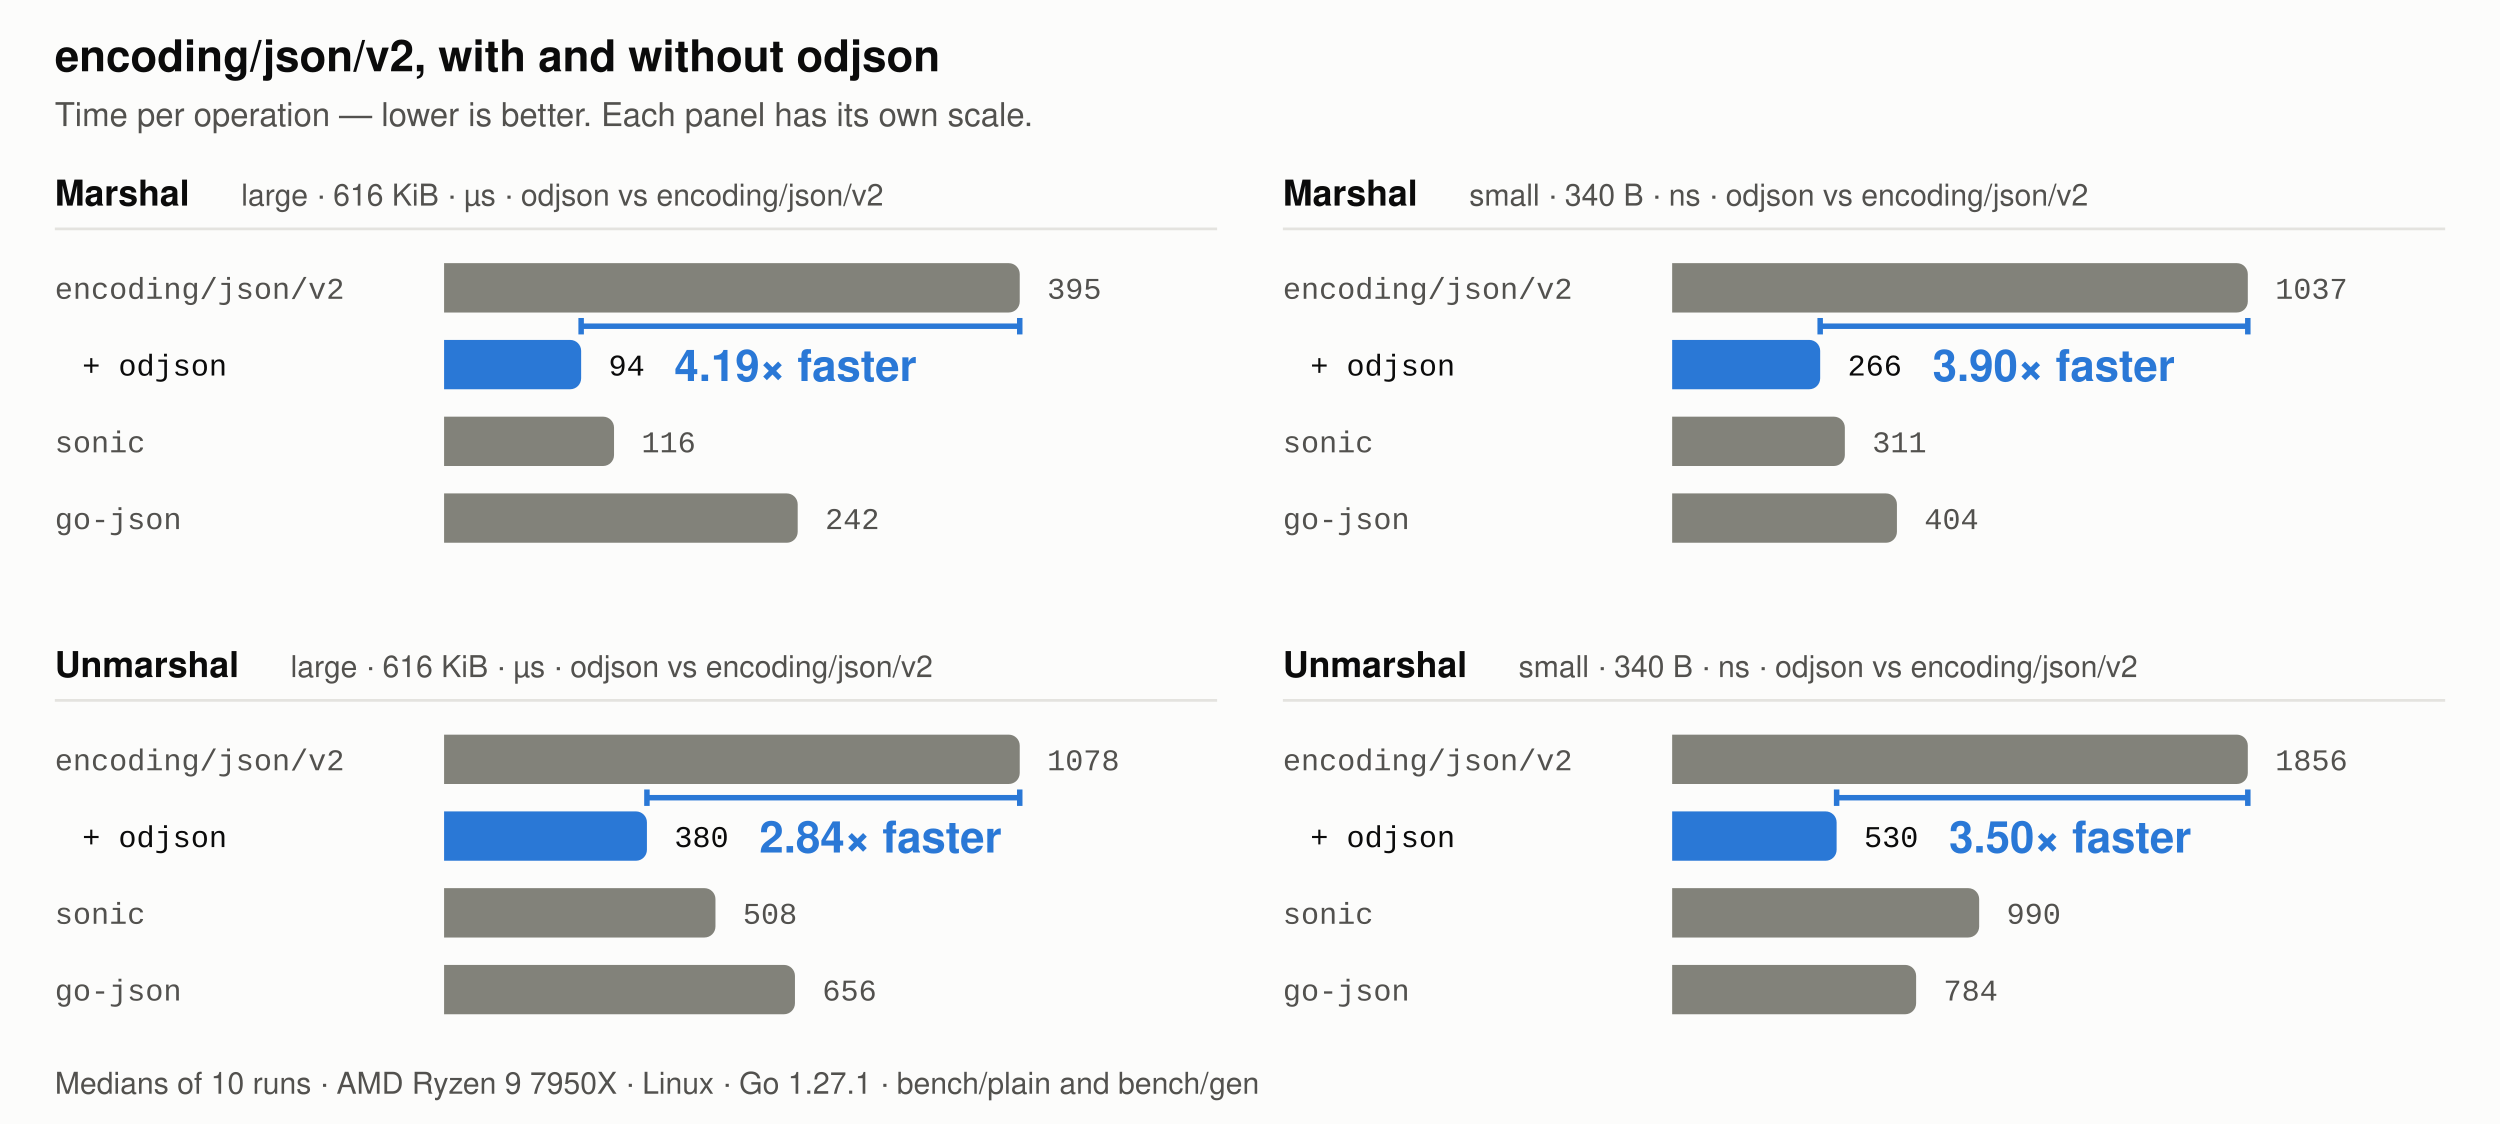
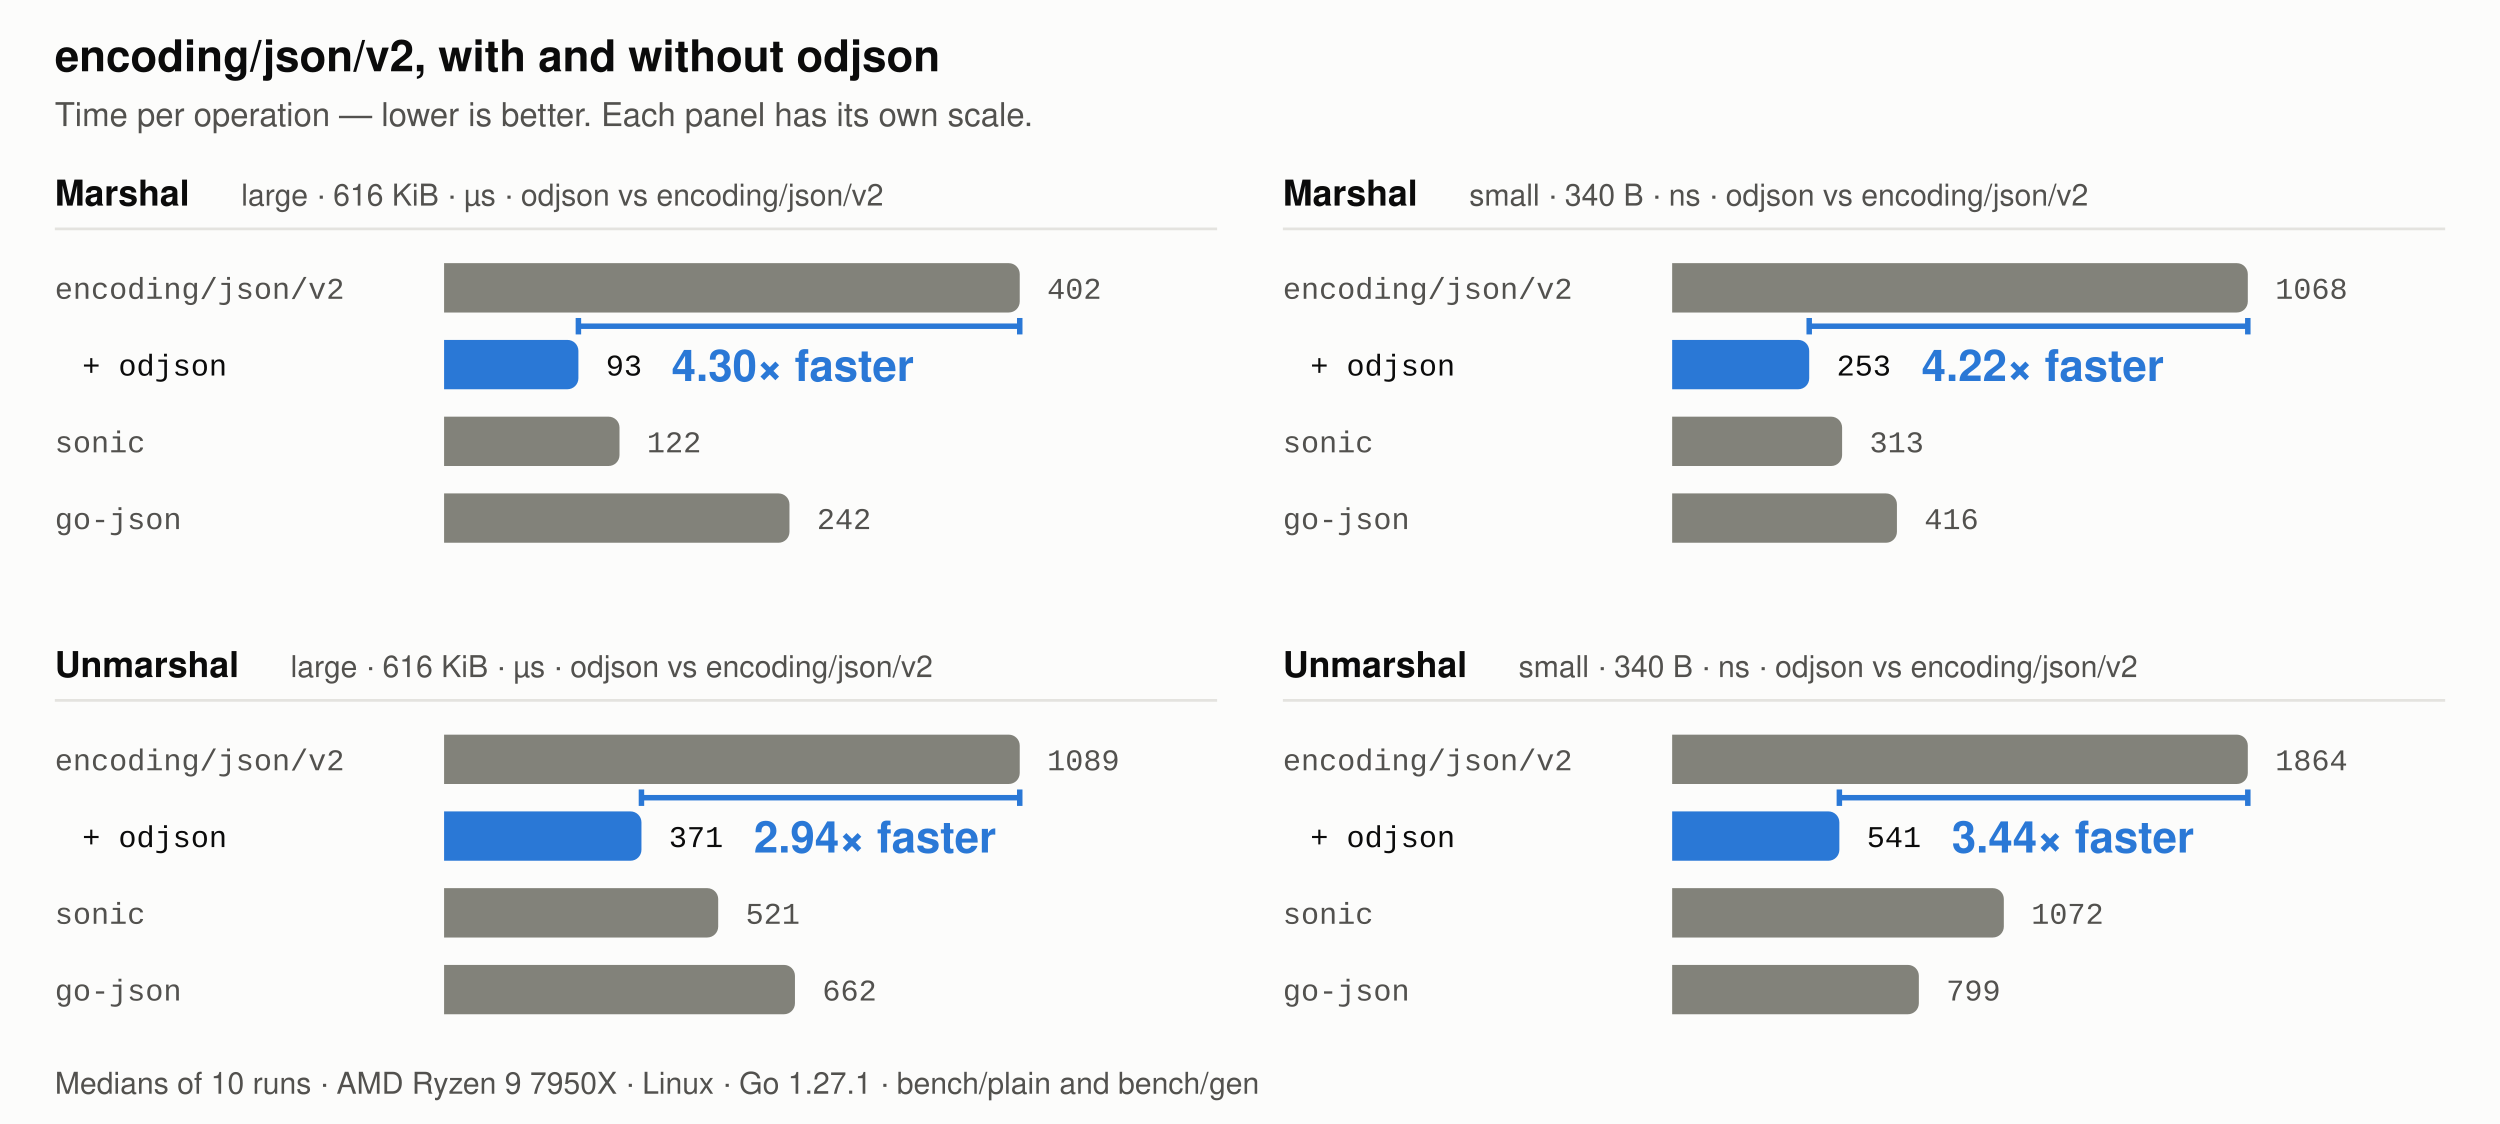
- <svg xmlns="http://www.w3.org/2000/svg" width="912" height="410" viewBox="0 0 912 410" role="img" aria-label="Benchmark comparison, lower is better. Marshal large · 616 KiB: encoding/json/v2 395 µs, + odjson 94 µs, sonic 116 µs, go-json 242 µs. Marshal small · 340 B: encoding/json/v2 1037 ns, + odjson 266 ns, sonic 311 ns, go-json 404 ns. Unmarshal large · 616 KiB: encoding/json/v2 1078 µs, + odjson 380 µs, sonic 508 µs, go-json 656 µs. Unmarshal small · 340 B: encoding/json/v2 1856 ns, + odjson 530 ns, sonic 990 ns, go-json 784 ns.">
+ <svg xmlns="http://www.w3.org/2000/svg" width="912" height="410" viewBox="0 0 912 410" role="img" aria-label="Benchmark comparison, lower is better. Marshal large · 616 KiB: encoding/json/v2 402 µs, + odjson 93 µs, sonic 122 µs, go-json 242 µs. Marshal small · 340 B: encoding/json/v2 1068 ns, + odjson 253 ns, sonic 313 ns, go-json 416 ns. Unmarshal large · 616 KiB: encoding/json/v2 1089 µs, + odjson 371 µs, sonic 521 µs, go-json 662 µs. Unmarshal small · 340 B: encoding/json/v2 1864 ns, + odjson 541 ns, sonic 1072 ns, go-json 799 ns.">
  <style>
text{font-family:-apple-system,BlinkMacSystemFont,"Segoe UI",Helvetica,Arial,sans-serif}
.mono{font-family:ui-monospace,SFMono-Regular,Menlo,Consolas,"Liberation Mono",monospace}
.t1{fill:#0b0b0b}.t2{fill:#52514e}
</style>
  <rect width="912" height="410" fill="#fcfcfb" />
  <text class="t1" x="20" y="26" font-size="16" font-weight="600">encoding/json/v2, with and without odjson</text>
  <text class="t2" x="20" y="46" font-size="12">Time per operation — lower is better. Each panel has its own scale.</text>
  <text class="t1" x="20" y="75" font-size="13" font-weight="600">Marshal</text>
  <text class="t2" x="88" y="75" font-size="11">large · 616 KiB · µs · odjson vs encoding/json/v2</text>
  <rect x="20" y="83" width="424" height="1" fill="#e4e3df" />
  <text class="mono t2" x="20" y="109" font-size="11">encoding/json/v2</text>
  <path d="M162 96 h206 a4 4 0 0 1 4 4 v10 a4 4 0 0 1 -4 4 h-206 z" fill="#82827a" />
-   <text class="mono t2" x="382" y="109" font-size="11">395</text>
+   <text class="mono t2" x="382" y="109" font-size="11">402</text>
  <text class="mono t1" x="30" y="137" font-size="11">+ odjson</text>
-   <path d="M162 124 h46 a4 4 0 0 1 4 4 v10 a4 4 0 0 1 -4 4 h-46 z" fill="#2a78d6" />
-   <text class="mono t1" x="222" y="137" font-size="11">94</text>
-   <path d="M212 116 v6 m0 -3 H372 m0 -3 v6" stroke="#2a78d6" stroke-width="2" fill="none" />
-   <text x="246" y="139" font-size="16" font-weight="700" fill="#2a78d6">4.19× faster</text>
+   <path d="M162 124 h45 a4 4 0 0 1 4 4 v10 a4 4 0 0 1 -4 4 h-45 z" fill="#2a78d6" />
+   <text class="mono t1" x="221" y="137" font-size="11">93</text>
+   <path d="M211 116 v6 m0 -3 H372 m0 -3 v6" stroke="#2a78d6" stroke-width="2" fill="none" />
+   <text x="245" y="139" font-size="16" font-weight="700" fill="#2a78d6">4.30× faster</text>
  <text class="mono t2" x="20" y="165" font-size="11">sonic</text>
-   <path d="M162 152 h58 a4 4 0 0 1 4 4 v10 a4 4 0 0 1 -4 4 h-58 z" fill="#82827a" />
-   <text class="mono t2" x="234" y="165" font-size="11">116</text>
+   <path d="M162 152 h60 a4 4 0 0 1 4 4 v10 a4 4 0 0 1 -4 4 h-60 z" fill="#82827a" />
+   <text class="mono t2" x="236" y="165" font-size="11">122</text>
  <text class="mono t2" x="20" y="193" font-size="11">go-json</text>
-   <path d="M162 180 h125 a4 4 0 0 1 4 4 v10 a4 4 0 0 1 -4 4 h-125 z" fill="#82827a" />
-   <text class="mono t2" x="301" y="193" font-size="11">242</text>
+   <path d="M162 180 h122 a4 4 0 0 1 4 4 v10 a4 4 0 0 1 -4 4 h-122 z" fill="#82827a" />
+   <text class="mono t2" x="298" y="193" font-size="11">242</text>
  <text class="t1" x="468" y="75" font-size="13" font-weight="600">Marshal</text>
  <text class="t2" x="536" y="75" font-size="11">small · 340 B · ns · odjson vs encoding/json/v2</text>
  <rect x="468" y="83" width="424" height="1" fill="#e4e3df" />
  <text class="mono t2" x="468" y="109" font-size="11">encoding/json/v2</text>
  <path d="M610 96 h206 a4 4 0 0 1 4 4 v10 a4 4 0 0 1 -4 4 h-206 z" fill="#82827a" />
-   <text class="mono t2" x="830" y="109" font-size="11">1037</text>
+   <text class="mono t2" x="830" y="109" font-size="11">1068</text>
  <text class="mono t1" x="478" y="137" font-size="11">+ odjson</text>
-   <path d="M610 124 h50 a4 4 0 0 1 4 4 v10 a4 4 0 0 1 -4 4 h-50 z" fill="#2a78d6" />
-   <text class="mono t1" x="674" y="137" font-size="11">266</text>
-   <path d="M664 116 v6 m0 -3 H820 m0 -3 v6" stroke="#2a78d6" stroke-width="2" fill="none" />
-   <text x="705" y="139" font-size="16" font-weight="700" fill="#2a78d6">3.90× faster</text>
+   <path d="M610 124 h46 a4 4 0 0 1 4 4 v10 a4 4 0 0 1 -4 4 h-46 z" fill="#2a78d6" />
+   <text class="mono t1" x="670" y="137" font-size="11">253</text>
+   <path d="M660 116 v6 m0 -3 H820 m0 -3 v6" stroke="#2a78d6" stroke-width="2" fill="none" />
+   <text x="701" y="139" font-size="16" font-weight="700" fill="#2a78d6">4.22× faster</text>
  <text class="mono t2" x="468" y="165" font-size="11">sonic</text>
-   <path d="M610 152 h59 a4 4 0 0 1 4 4 v10 a4 4 0 0 1 -4 4 h-59 z" fill="#82827a" />
-   <text class="mono t2" x="683" y="165" font-size="11">311</text>
+   <path d="M610 152 h58 a4 4 0 0 1 4 4 v10 a4 4 0 0 1 -4 4 h-58 z" fill="#82827a" />
+   <text class="mono t2" x="682" y="165" font-size="11">313</text>
  <text class="mono t2" x="468" y="193" font-size="11">go-json</text>
  <path d="M610 180 h78 a4 4 0 0 1 4 4 v10 a4 4 0 0 1 -4 4 h-78 z" fill="#82827a" />
-   <text class="mono t2" x="702" y="193" font-size="11">404</text>
+   <text class="mono t2" x="702" y="193" font-size="11">416</text>
  <text class="t1" x="20" y="247" font-size="13" font-weight="600">Unmarshal</text>
  <text class="t2" x="106" y="247" font-size="11">large · 616 KiB · µs · odjson vs encoding/json/v2</text>
  <rect x="20" y="255" width="424" height="1" fill="#e4e3df" />
  <text class="mono t2" x="20" y="281" font-size="11">encoding/json/v2</text>
  <path d="M162 268 h206 a4 4 0 0 1 4 4 v10 a4 4 0 0 1 -4 4 h-206 z" fill="#82827a" />
-   <text class="mono t2" x="382" y="281" font-size="11">1078</text>
+   <text class="mono t2" x="382" y="281" font-size="11">1089</text>
  <text class="mono t1" x="30" y="309" font-size="11">+ odjson</text>
-   <path d="M162 296 h70 a4 4 0 0 1 4 4 v10 a4 4 0 0 1 -4 4 h-70 z" fill="#2a78d6" />
-   <text class="mono t1" x="246" y="309" font-size="11">380</text>
-   <path d="M236 288 v6 m0 -3 H372 m0 -3 v6" stroke="#2a78d6" stroke-width="2" fill="none" />
-   <text x="277" y="311" font-size="16" font-weight="700" fill="#2a78d6">2.84× faster</text>
+   <path d="M162 296 h68 a4 4 0 0 1 4 4 v10 a4 4 0 0 1 -4 4 h-68 z" fill="#2a78d6" />
+   <text class="mono t1" x="244" y="309" font-size="11">371</text>
+   <path d="M234 288 v6 m0 -3 H372 m0 -3 v6" stroke="#2a78d6" stroke-width="2" fill="none" />
+   <text x="275" y="311" font-size="16" font-weight="700" fill="#2a78d6">2.94× faster</text>
  <text class="mono t2" x="20" y="337" font-size="11">sonic</text>
-   <path d="M162 324 h95 a4 4 0 0 1 4 4 v10 a4 4 0 0 1 -4 4 h-95 z" fill="#82827a" />
-   <text class="mono t2" x="271" y="337" font-size="11">508</text>
+   <path d="M162 324 h96 a4 4 0 0 1 4 4 v10 a4 4 0 0 1 -4 4 h-96 z" fill="#82827a" />
+   <text class="mono t2" x="272" y="337" font-size="11">521</text>
  <text class="mono t2" x="20" y="365" font-size="11">go-json</text>
  <path d="M162 352 h124 a4 4 0 0 1 4 4 v10 a4 4 0 0 1 -4 4 h-124 z" fill="#82827a" />
-   <text class="mono t2" x="300" y="365" font-size="11">656</text>
+   <text class="mono t2" x="300" y="365" font-size="11">662</text>
  <text class="t1" x="468" y="247" font-size="13" font-weight="600">Unmarshal</text>
  <text class="t2" x="554" y="247" font-size="11">small · 340 B · ns · odjson vs encoding/json/v2</text>
  <rect x="468" y="255" width="424" height="1" fill="#e4e3df" />
  <text class="mono t2" x="468" y="281" font-size="11">encoding/json/v2</text>
  <path d="M610 268 h206 a4 4 0 0 1 4 4 v10 a4 4 0 0 1 -4 4 h-206 z" fill="#82827a" />
-   <text class="mono t2" x="830" y="281" font-size="11">1856</text>
+   <text class="mono t2" x="830" y="281" font-size="11">1864</text>
  <text class="mono t1" x="478" y="309" font-size="11">+ odjson</text>
-   <path d="M610 296 h56 a4 4 0 0 1 4 4 v10 a4 4 0 0 1 -4 4 h-56 z" fill="#2a78d6" />
-   <text class="mono t1" x="680" y="309" font-size="11">530</text>
-   <path d="M670 288 v6 m0 -3 H820 m0 -3 v6" stroke="#2a78d6" stroke-width="2" fill="none" />
-   <text x="711" y="311" font-size="16" font-weight="700" fill="#2a78d6">3.50× faster</text>
+   <path d="M610 296 h57 a4 4 0 0 1 4 4 v10 a4 4 0 0 1 -4 4 h-57 z" fill="#2a78d6" />
+   <text class="mono t1" x="681" y="309" font-size="11">541</text>
+   <path d="M671 288 v6 m0 -3 H820 m0 -3 v6" stroke="#2a78d6" stroke-width="2" fill="none" />
+   <text x="712" y="311" font-size="16" font-weight="700" fill="#2a78d6">3.44× faster</text>
  <text class="mono t2" x="468" y="337" font-size="11">sonic</text>
-   <path d="M610 324 h108 a4 4 0 0 1 4 4 v10 a4 4 0 0 1 -4 4 h-108 z" fill="#82827a" />
-   <text class="mono t2" x="732" y="337" font-size="11">990</text>
+   <path d="M610 324 h117 a4 4 0 0 1 4 4 v10 a4 4 0 0 1 -4 4 h-117 z" fill="#82827a" />
+   <text class="mono t2" x="741" y="337" font-size="11">1072</text>
  <text class="mono t2" x="468" y="365" font-size="11">go-json</text>
-   <path d="M610 352 h85 a4 4 0 0 1 4 4 v10 a4 4 0 0 1 -4 4 h-85 z" fill="#82827a" />
-   <text class="mono t2" x="709" y="365" font-size="11">784</text>
+   <path d="M610 352 h86 a4 4 0 0 1 4 4 v10 a4 4 0 0 1 -4 4 h-86 z" fill="#82827a" />
+   <text class="mono t2" x="710" y="365" font-size="11">799</text>
  <text class="t2" x="20" y="399" font-size="11">Medians of 10 runs · AMD Ryzen 9 7950X · Linux · Go 1.27.1 · bench/plain and bench/gen</text>
</svg>
